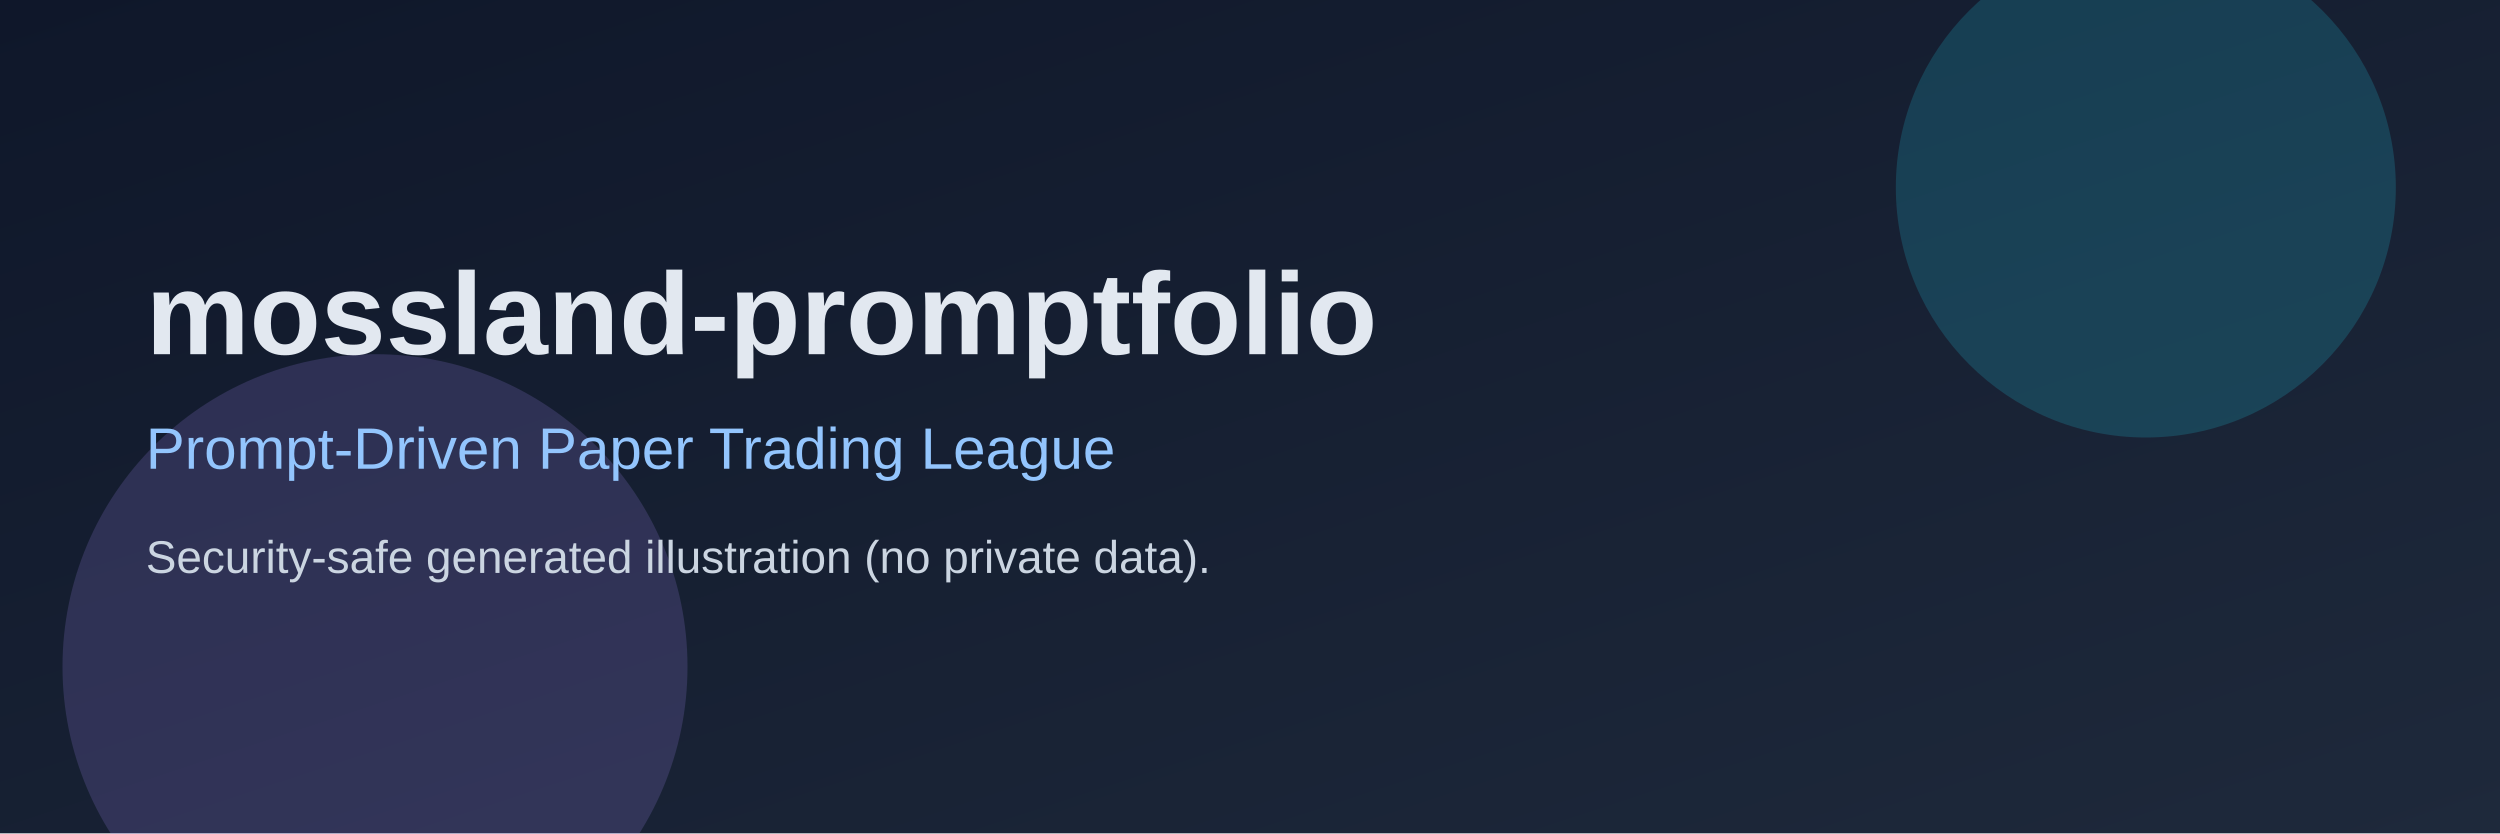
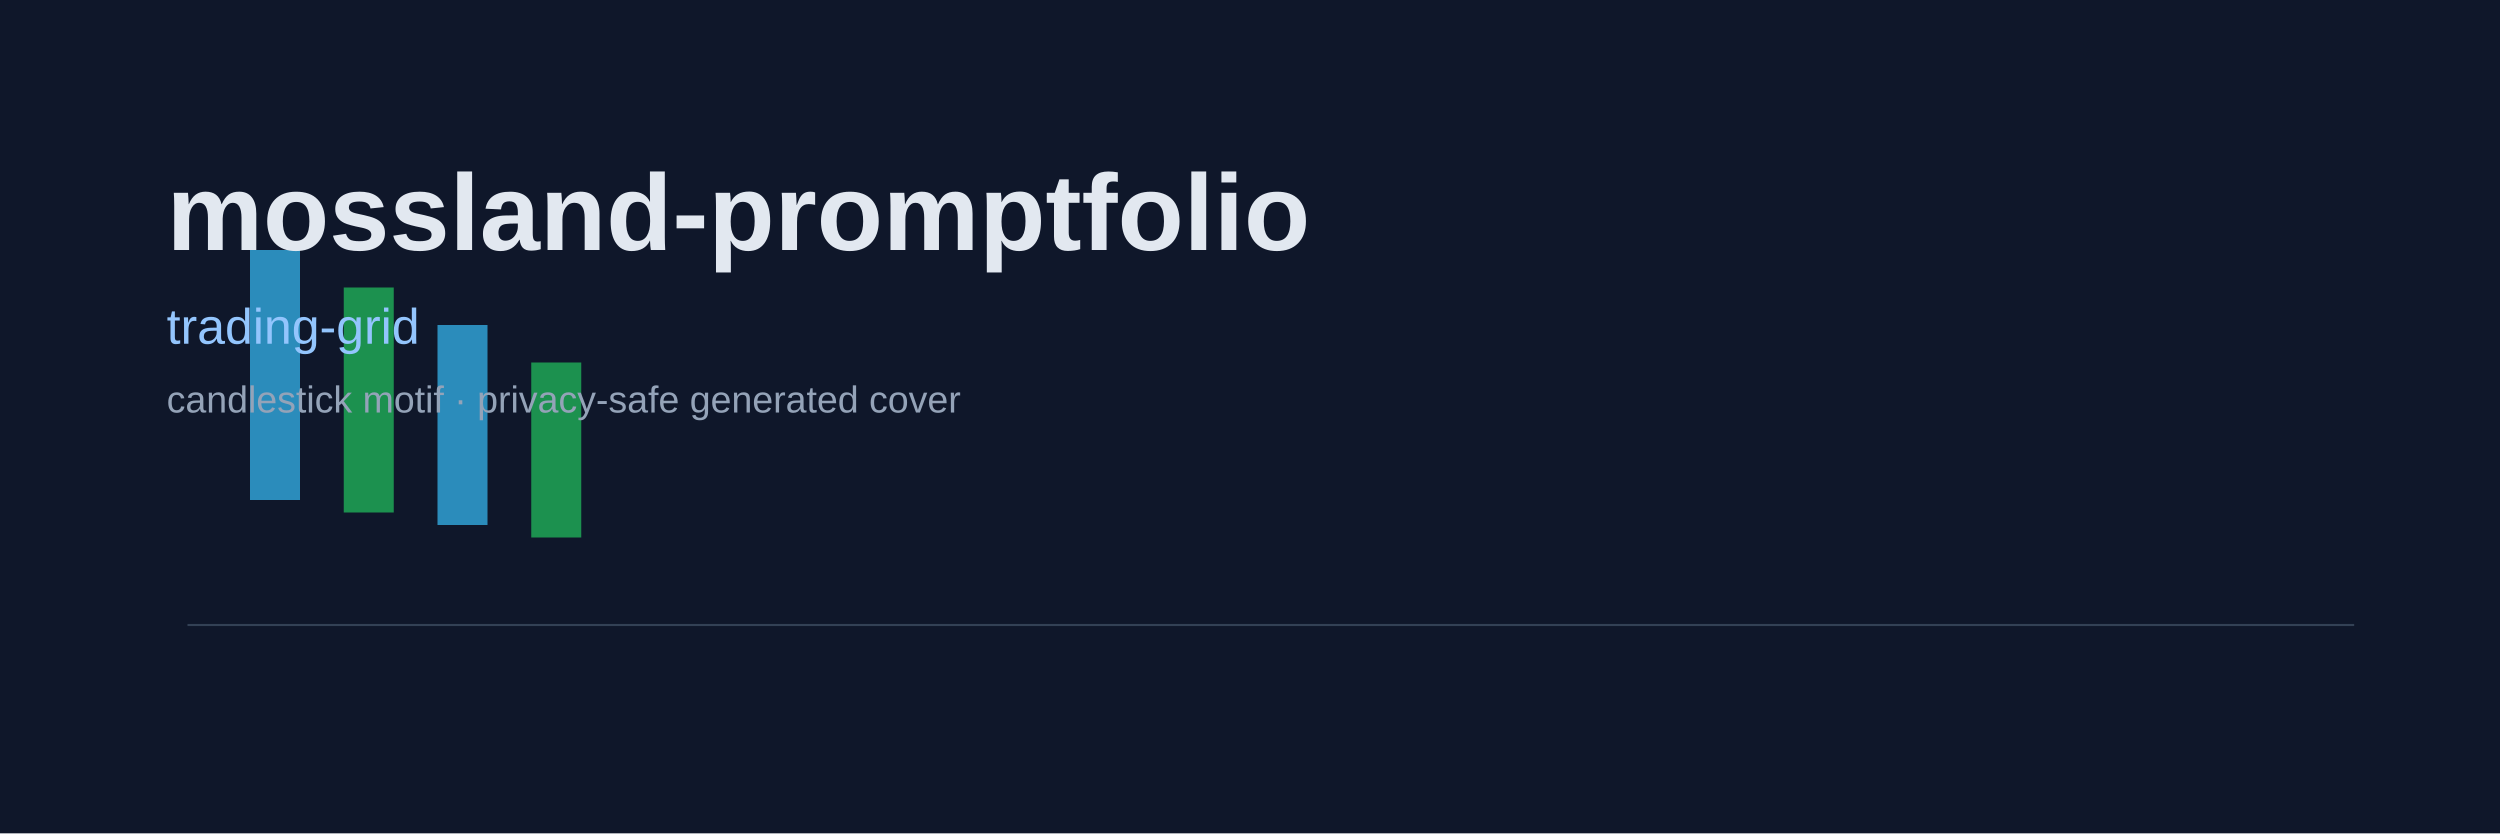
- <svg xmlns="http://www.w3.org/2000/svg" width="1200" height="400" viewBox="0 0 1200 400" role="img" aria-label="mossland-promptfolio hero">
-   <defs>
-     <linearGradient id="bg" x1="0" x2="1" y1="0" y2="1">
-       <stop offset="0%" stop-color="#0f172a" />
-       <stop offset="100%" stop-color="#1e293b" />
-     </linearGradient>
-   </defs>
-   <rect width="1200" height="400" fill="url(#bg)" />
-   <circle cx="1030" cy="90" r="120" fill="#22d3ee" opacity="0.18" />
-   <circle cx="180" cy="320" r="150" fill="#a78bfa" opacity="0.18" />
-   <text x="70" y="170" fill="#e2e8f0" font-family="Arial, sans-serif" font-size="56" font-weight="700">mossland-promptfolio</text>
-   <text x="70" y="225" fill="#93c5fd" font-family="Arial, sans-serif" font-size="28">Prompt-Driven Paper Trading League</text>
-   <text x="70" y="275" fill="#cbd5e1" font-family="Arial, sans-serif" font-size="22">Security-safe generated illustration (no private data).</text>
+ <svg xmlns="http://www.w3.org/2000/svg" width="1200" height="400" viewBox="0 0 1200 400">
+   <rect width="1200" height="400" fill="#0f172a" />
+   <g>
+     <rect x="120" y="120" width="24" height="120" fill="#38bdf8" opacity="0.7" />
+     <rect x="165" y="138" width="24" height="108" fill="#22c55e" opacity="0.7" />
+     <rect x="210" y="156" width="24" height="96" fill="#38bdf8" opacity="0.7" />
+     <rect x="255" y="174" width="24" height="84" fill="#22c55e" opacity="0.7" />
+   </g>
+   <path d="M90 300 L1130 300" stroke="#334155" />
+   <text x="80" y="120" fill="#e2e8f0" font-family="Arial,sans-serif" font-size="52" font-weight="700">mossland-promptfolio</text>
+   <text x="80" y="165" fill="#93c5fd" font-family="Arial,sans-serif" font-size="24">trading-grid</text>
+   <text x="80" y="198" fill="#94a3b8" font-family="Arial,sans-serif" font-size="18">candlestick motif · privacy-safe generated cover</text>
</svg>
